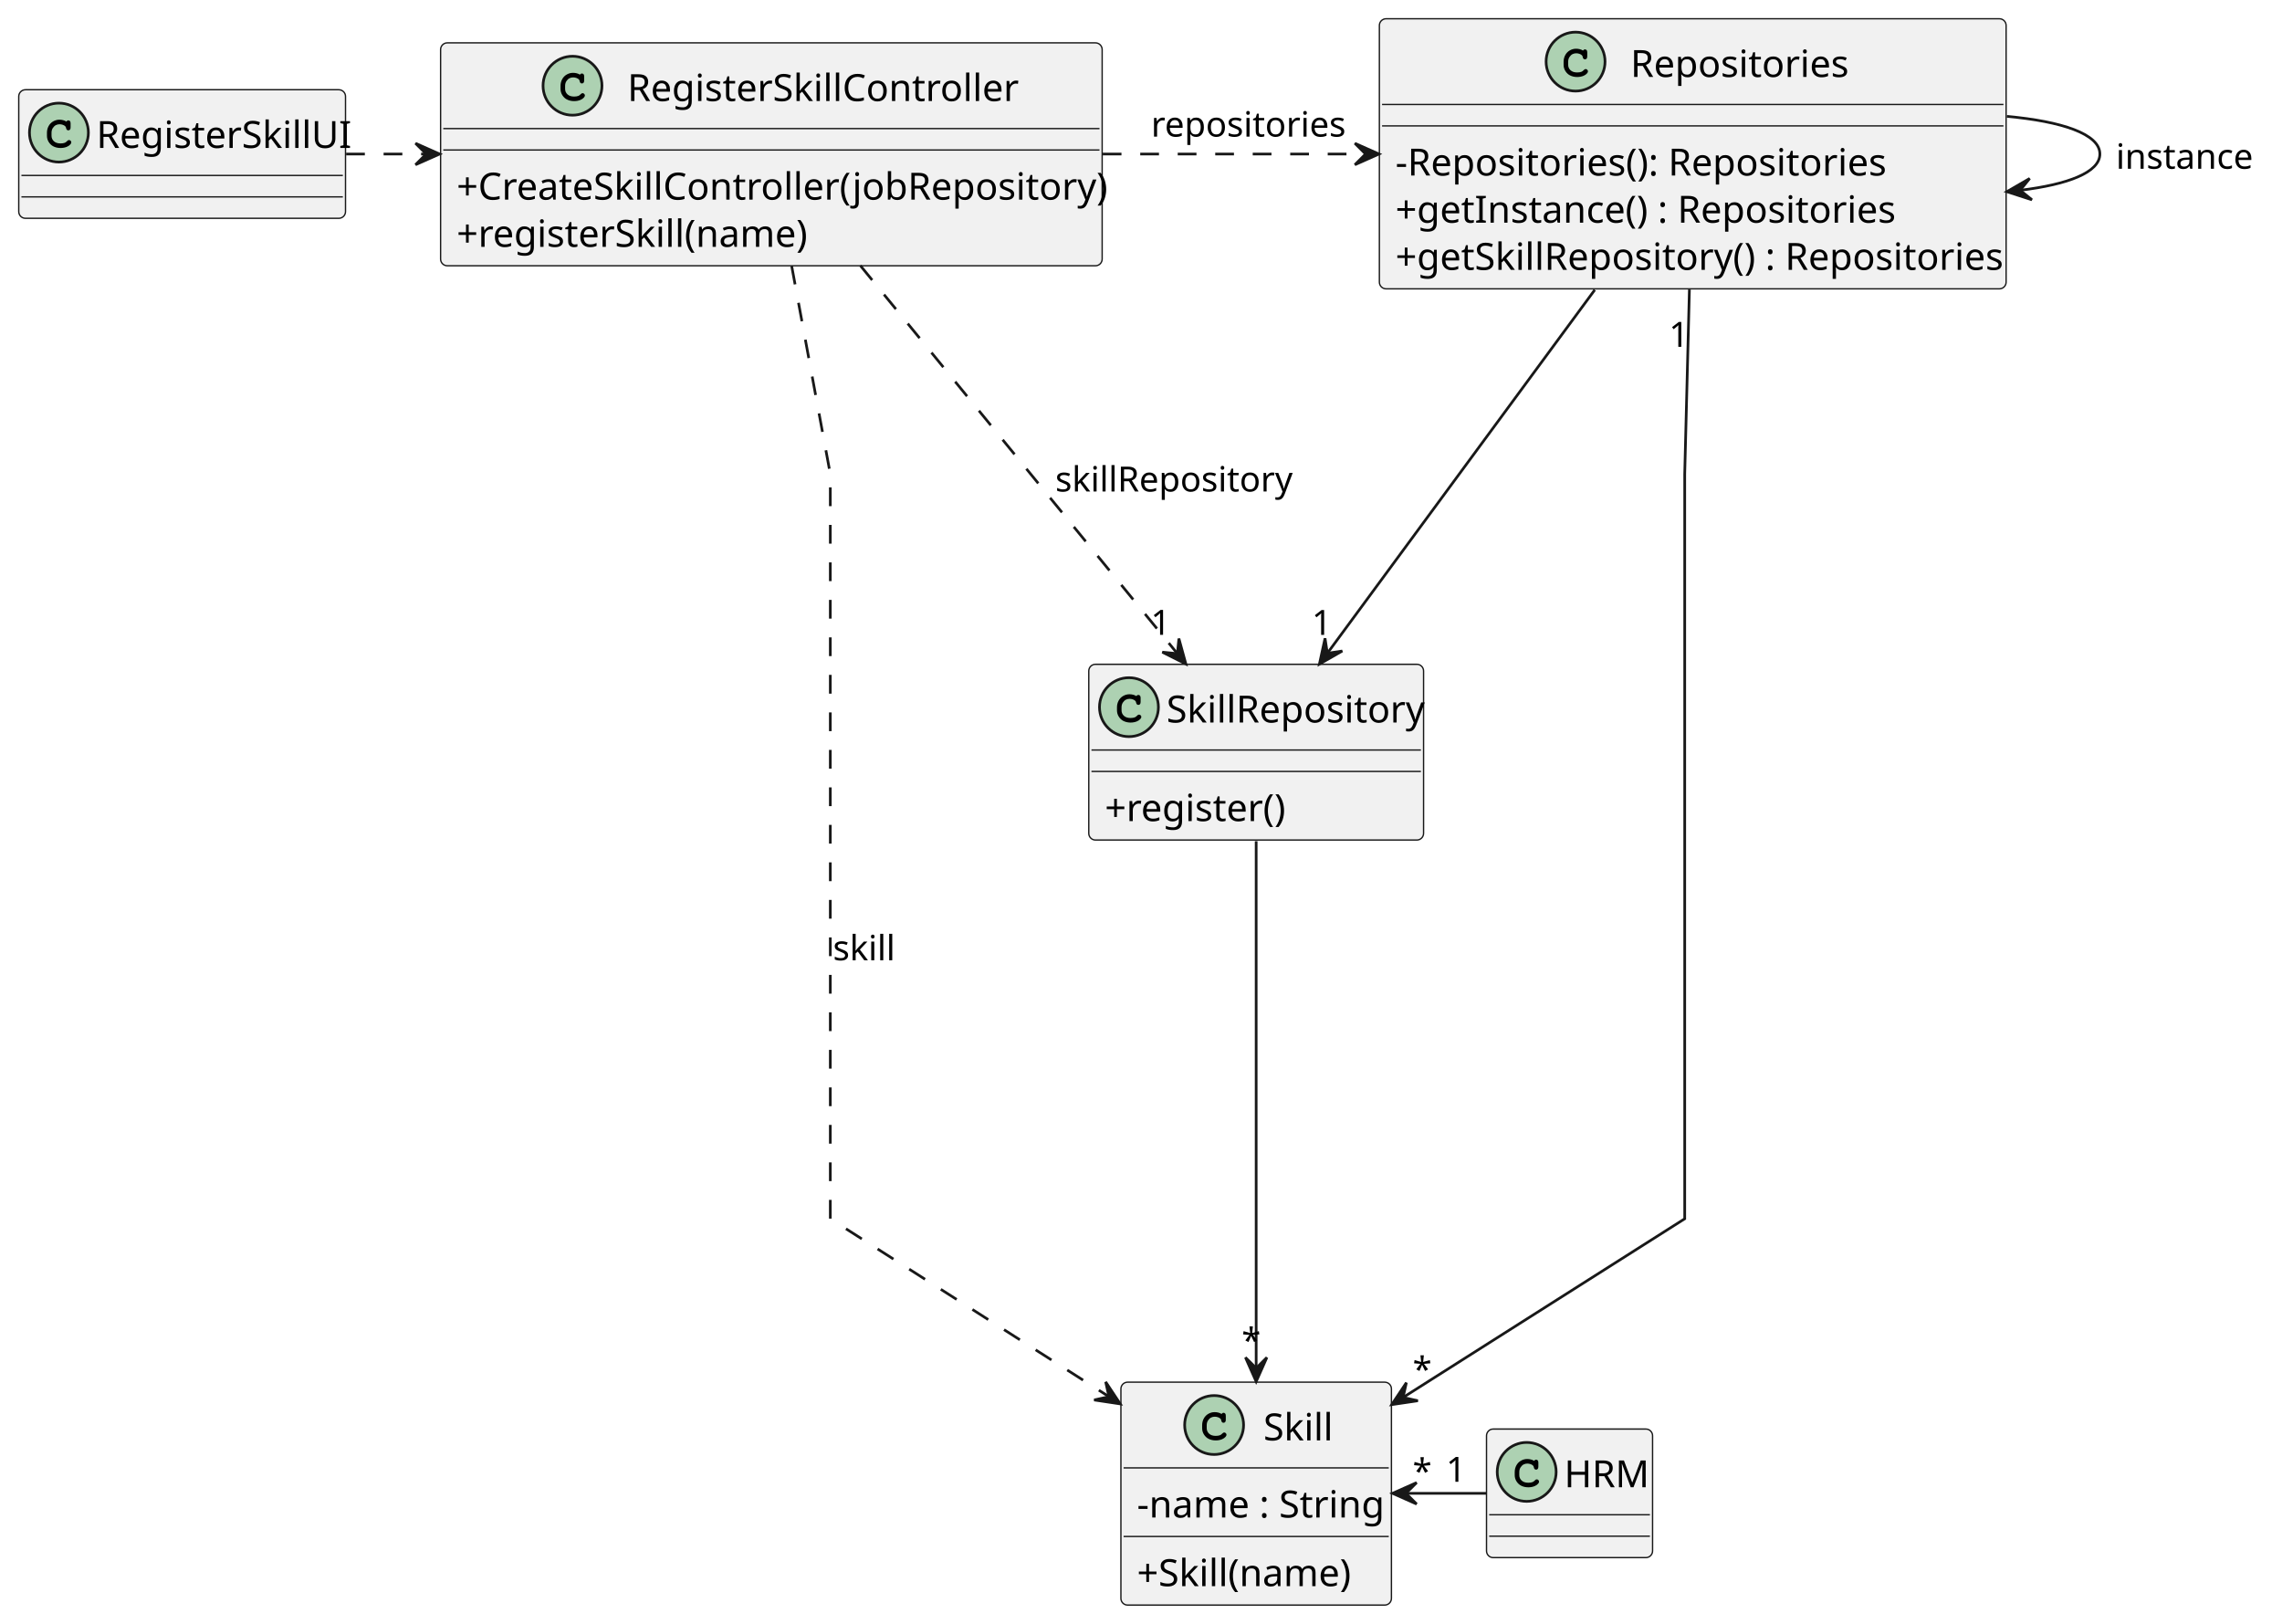
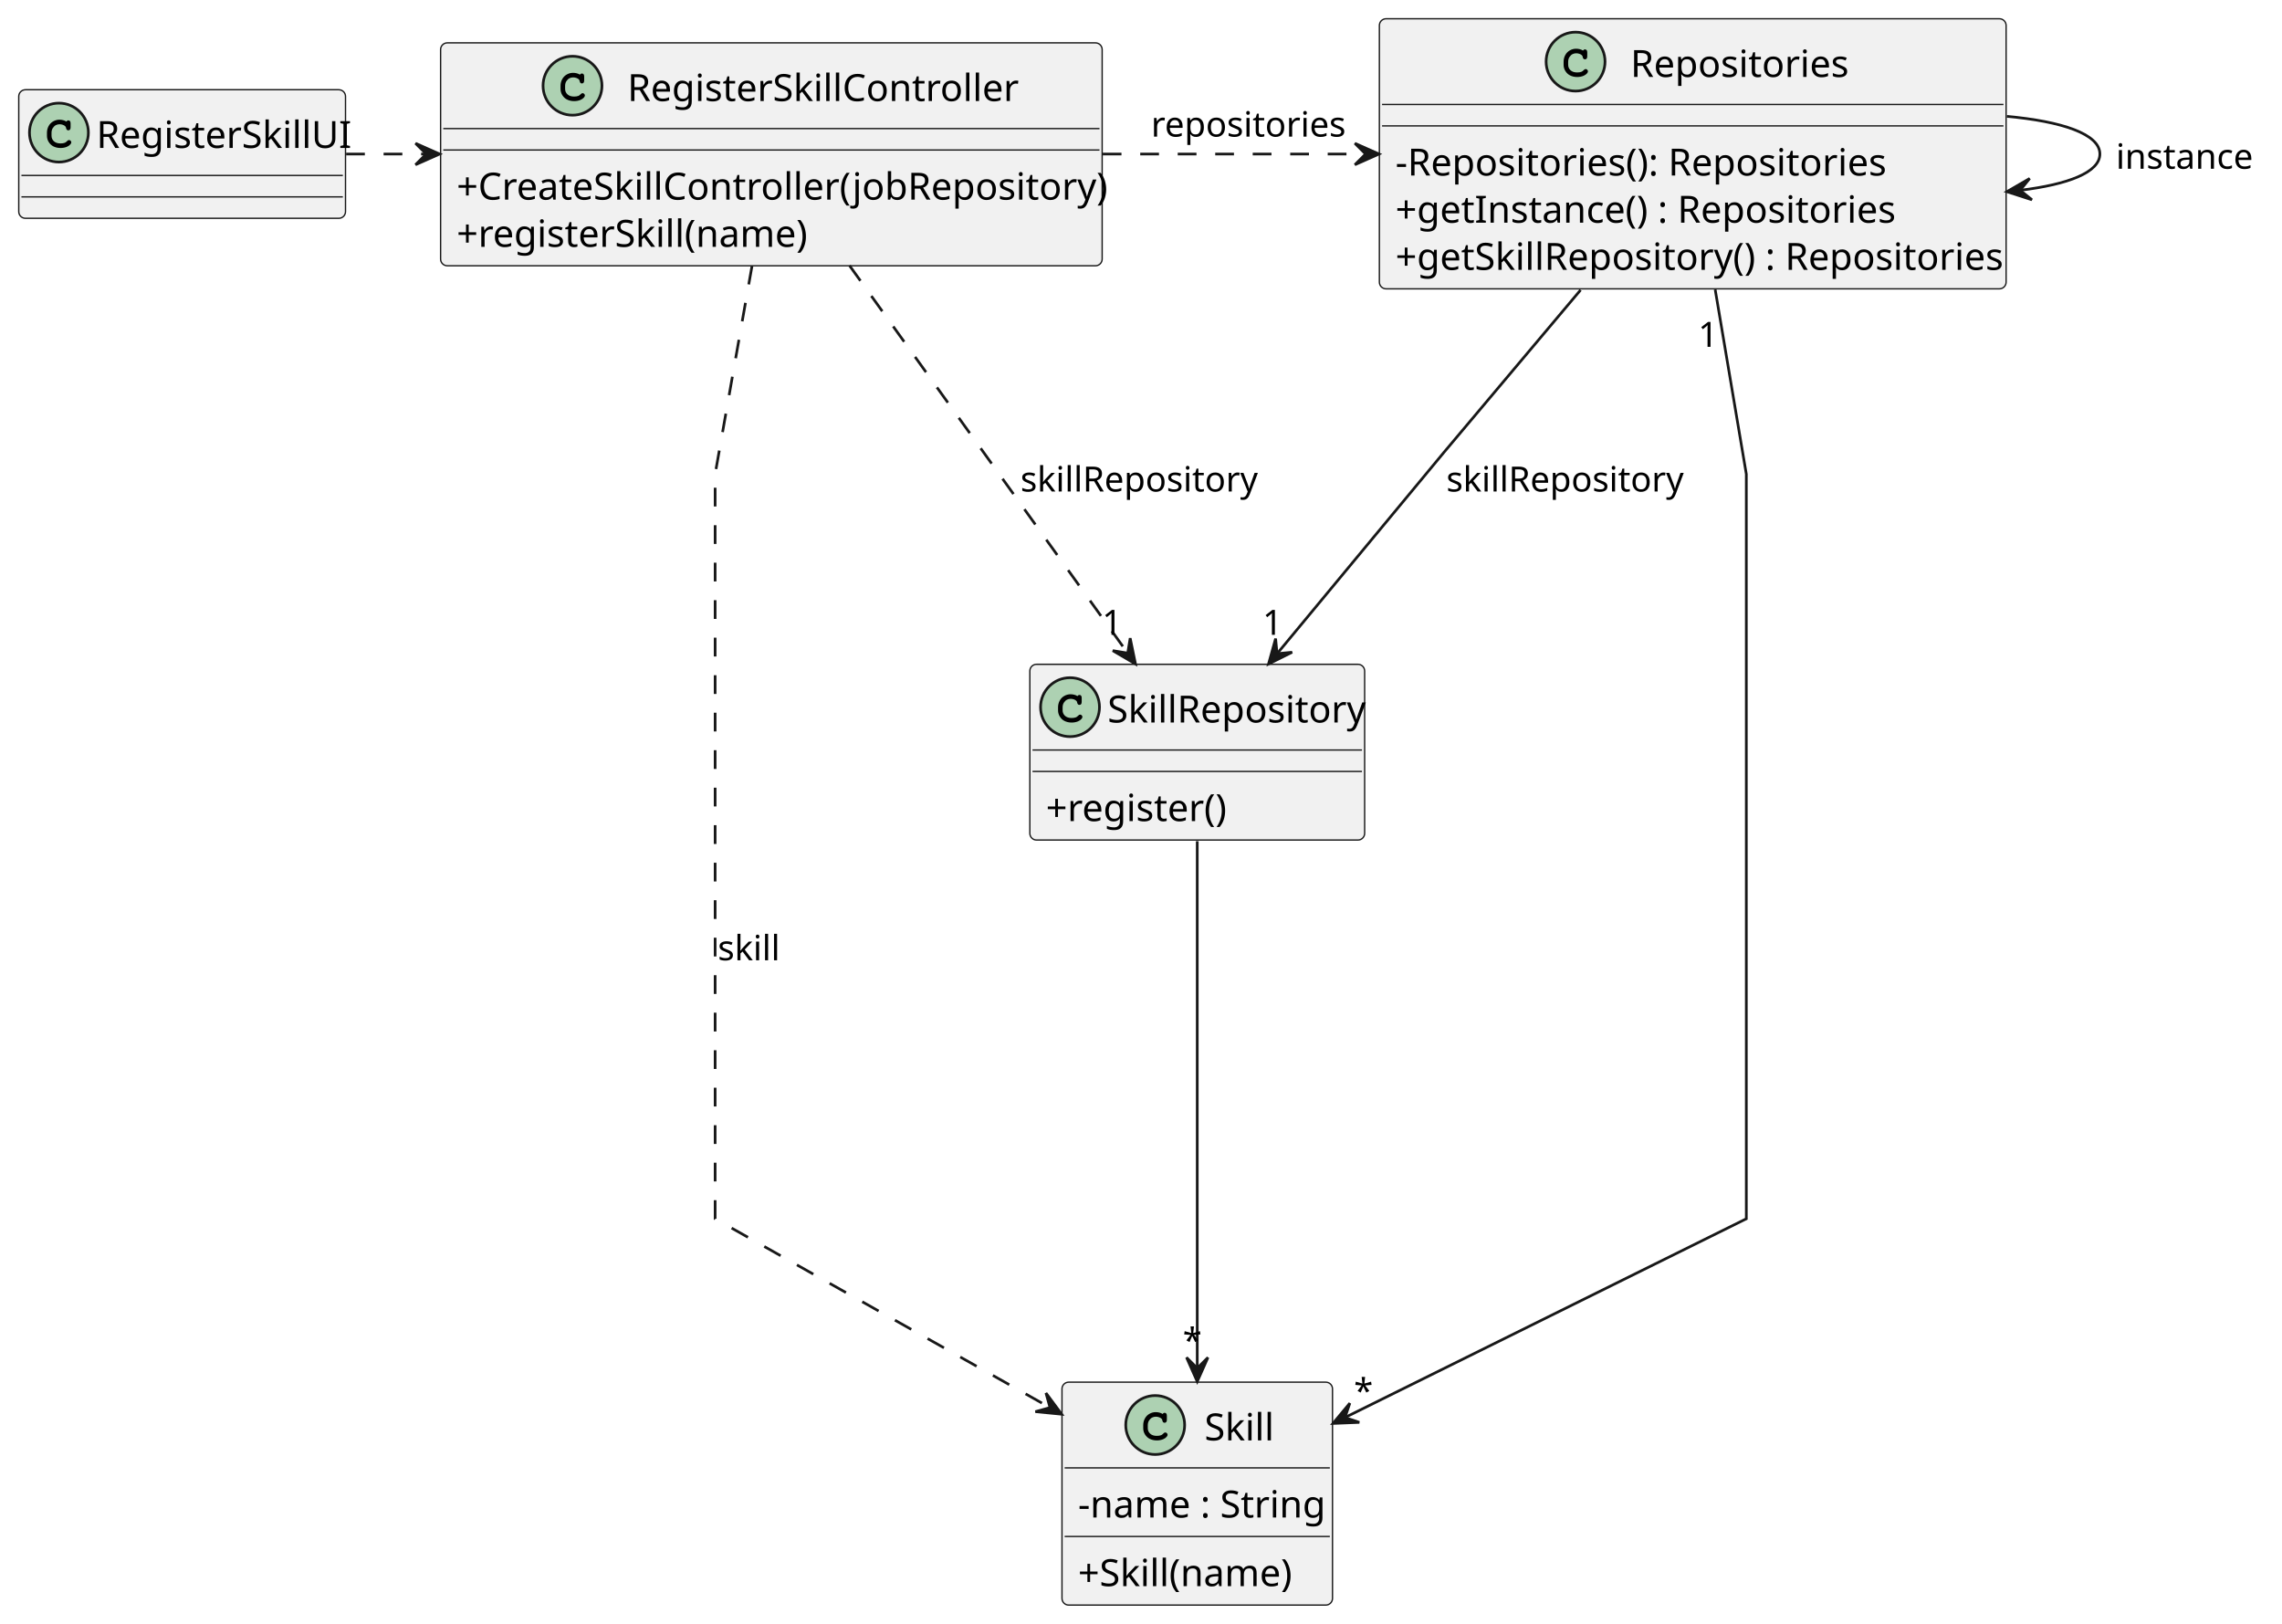
<svg xmlns="http://www.w3.org/2000/svg" contentStyleType="text/css" height="606px" preserveAspectRatio="none" style="width:852px;height:606px;background:#FFFFFF;" version="1.1" viewBox="0 0 852 606" width="852px" zoomAndPan="magnify">
  <defs />
  <g>
    <g id="elem_RegisterSkillUI">
      <rect codeLine="11" fill="#F1F1F1" height="48" id="RegisterSkillUI" rx="2.5" ry="2.5" style="stroke:#181818;stroke-width:0.5;" width="122" x="7" y="33.5" />
      <ellipse cx="22" cy="49.5" fill="#ADD1B2" rx="11" ry="11" style="stroke:#181818;stroke-width:1.0;" />
      <path d="M24.766,45.375 Q24.922,45.156 25.109,45.047 Q25.297,44.938 25.516,44.938 Q25.891,44.938 26.125,45.203 Q26.359,45.453 26.359,46.062 L26.359,47.516 Q26.359,48.125 26.125,48.391 Q25.891,48.656 25.516,48.656 Q25.172,48.656 24.969,48.453 Q24.766,48.266 24.656,47.75 Q24.609,47.391 24.422,47.203 Q24.094,46.828 23.484,46.609 Q22.875,46.391 22.25,46.391 Q21.484,46.391 20.844,46.719 Q20.219,47.047 19.719,47.797 Q19.234,48.547 19.234,49.578 L19.234,50.672 Q19.234,51.906 20.125,52.734 Q21.016,53.547 22.609,53.547 Q23.547,53.547 24.203,53.297 Q24.594,53.141 25.016,52.703 Q25.281,52.438 25.422,52.359 Q25.578,52.281 25.781,52.281 Q26.109,52.281 26.359,52.547 Q26.625,52.797 26.625,53.141 Q26.625,53.484 26.281,53.891 Q25.781,54.469 24.984,54.797 Q23.906,55.25 22.609,55.25 Q21.094,55.25 19.891,54.625 Q18.906,54.125 18.219,53.062 Q17.531,51.984 17.531,50.703 L17.531,49.547 Q17.531,48.219 18.141,47.078 Q18.766,45.922 19.859,45.312 Q20.953,44.688 22.188,44.688 Q22.922,44.688 23.562,44.859 Q24.219,45.016 24.766,45.375 Z " fill="#000000" />
      <text fill="#000000" font-family="sans-serif" font-size="14" lengthAdjust="spacing" textLength="90" x="36" y="55.228">RegisterSkillUI</text>
      <line style="stroke:#181818;stroke-width:0.5;" x1="8" x2="128" y1="65.5" y2="65.5" />
      <line style="stroke:#181818;stroke-width:0.5;" x1="8" x2="128" y1="73.5" y2="73.5" />
    </g>
    <g id="elem_RegisterSkillController">
      <rect codeLine="15" fill="#F1F1F1" height="83.219" id="RegisterSkillController" rx="2.5" ry="2.5" style="stroke:#181818;stroke-width:0.5;" width="247" x="164.5" y="16" />
      <ellipse cx="213.75" cy="32" fill="#ADD1B2" rx="11" ry="11" style="stroke:#181818;stroke-width:1.0;" />
      <path d="M216.516,27.875 Q216.672,27.656 216.859,27.547 Q217.047,27.438 217.266,27.438 Q217.641,27.438 217.875,27.703 Q218.109,27.953 218.109,28.562 L218.109,30.016 Q218.109,30.625 217.875,30.891 Q217.641,31.156 217.266,31.156 Q216.922,31.156 216.719,30.953 Q216.516,30.766 216.406,30.25 Q216.359,29.891 216.172,29.703 Q215.844,29.328 215.234,29.109 Q214.625,28.891 214,28.891 Q213.234,28.891 212.594,29.219 Q211.969,29.547 211.469,30.297 Q210.984,31.047 210.984,32.078 L210.984,33.172 Q210.984,34.406 211.875,35.234 Q212.766,36.047 214.359,36.047 Q215.297,36.047 215.953,35.797 Q216.344,35.641 216.766,35.203 Q217.031,34.938 217.172,34.859 Q217.328,34.781 217.531,34.781 Q217.859,34.781 218.109,35.047 Q218.375,35.297 218.375,35.641 Q218.375,35.984 218.031,36.391 Q217.531,36.969 216.734,37.297 Q215.656,37.75 214.359,37.75 Q212.844,37.75 211.641,37.125 Q210.656,36.625 209.969,35.562 Q209.281,34.484 209.281,33.203 L209.281,32.047 Q209.281,30.719 209.891,29.578 Q210.516,28.422 211.609,27.812 Q212.703,27.188 213.938,27.188 Q214.672,27.188 215.312,27.359 Q215.969,27.516 216.516,27.875 Z " fill="#000000" />
      <text fill="#000000" font-family="sans-serif" font-size="14" lengthAdjust="spacing" textLength="140" x="234.25" y="37.728">RegisterSkillController</text>
      <line style="stroke:#181818;stroke-width:0.5;" x1="165.5" x2="410.5" y1="48" y2="48" />
      <line style="stroke:#181818;stroke-width:0.5;" x1="165.5" x2="410.5" y1="56" y2="56" />
      <text fill="#000000" font-family="sans-serif" font-size="14" lengthAdjust="spacing" textLength="235" x="170.5" y="74.533">+CreateSkillController(jobRepository)</text>
      <text fill="#000000" font-family="sans-serif" font-size="14" lengthAdjust="spacing" textLength="126" x="170.5" y="92.143">+registerSkill(name)</text>
    </g>
    <g id="elem_Repositories">
      <rect codeLine="20" fill="#F1F1F1" height="100.828" id="Repositories" rx="2.5" ry="2.5" style="stroke:#181818;stroke-width:0.5;" width="234" x="515" y="7" />
      <ellipse cx="588.25" cy="23" fill="#ADD1B2" rx="11" ry="11" style="stroke:#181818;stroke-width:1.0;" />
      <path d="M591.016,18.875 Q591.172,18.656 591.359,18.547 Q591.547,18.438 591.766,18.438 Q592.141,18.438 592.375,18.703 Q592.609,18.953 592.609,19.562 L592.609,21.016 Q592.609,21.625 592.375,21.891 Q592.141,22.156 591.766,22.156 Q591.422,22.156 591.219,21.953 Q591.016,21.766 590.906,21.25 Q590.859,20.891 590.672,20.703 Q590.344,20.328 589.734,20.109 Q589.125,19.891 588.5,19.891 Q587.734,19.891 587.094,20.219 Q586.469,20.547 585.969,21.297 Q585.484,22.047 585.484,23.078 L585.484,24.172 Q585.484,25.406 586.375,26.234 Q587.266,27.047 588.859,27.047 Q589.797,27.047 590.453,26.797 Q590.844,26.641 591.266,26.203 Q591.531,25.938 591.672,25.859 Q591.828,25.781 592.031,25.781 Q592.359,25.781 592.609,26.047 Q592.875,26.297 592.875,26.641 Q592.875,26.984 592.531,27.391 Q592.031,27.969 591.234,28.297 Q590.156,28.75 588.859,28.75 Q587.344,28.75 586.141,28.125 Q585.156,27.625 584.469,26.562 Q583.781,25.484 583.781,24.203 L583.781,23.047 Q583.781,21.719 584.391,20.578 Q585.016,19.422 586.109,18.812 Q587.203,18.188 588.438,18.188 Q589.172,18.188 589.812,18.359 Q590.469,18.516 591.016,18.875 Z " fill="#000000" />
      <text fill="#000000" font-family="sans-serif" font-size="14" lengthAdjust="spacing" textLength="79" x="608.75" y="28.729">Repositories</text>
      <line style="stroke:#181818;stroke-width:0.5;" x1="516" x2="748" y1="39" y2="39" />
      <line style="stroke:#181818;stroke-width:0.5;" x1="516" x2="748" y1="47" y2="47" />
      <text fill="#000000" font-family="sans-serif" font-size="14" lengthAdjust="spacing" textLength="181" x="521" y="65.533">-Repositories(): Repositories</text>
      <text fill="#000000" font-family="sans-serif" font-size="14" lengthAdjust="spacing" textLength="182" x="521" y="83.143">+getInstance() : Repositories</text>
      <text fill="#000000" font-family="sans-serif" font-size="14" lengthAdjust="spacing" textLength="222" x="521" y="100.752">+getSkillRepository() : Repositories</text>
    </g>
    <g id="elem_SkillRepository">
-       <rect codeLine="27" fill="#F1F1F1" height="65.609" id="SkillRepository" rx="2.5" ry="2.5" style="stroke:#181818;stroke-width:0.5;" width="125" x="406.5" y="248" />
-       <ellipse cx="421.5" cy="264" fill="#ADD1B2" rx="11" ry="11" style="stroke:#181818;stroke-width:1.0;" />
-       <path d="M424.266,259.875 Q424.422,259.656 424.609,259.547 Q424.797,259.438 425.016,259.438 Q425.391,259.438 425.625,259.703 Q425.859,259.953 425.859,260.562 L425.859,262.016 Q425.859,262.625 425.625,262.891 Q425.391,263.156 425.016,263.156 Q424.672,263.156 424.469,262.953 Q424.266,262.766 424.156,262.25 Q424.109,261.891 423.922,261.703 Q423.594,261.328 422.984,261.109 Q422.375,260.891 421.75,260.891 Q420.984,260.891 420.344,261.219 Q419.719,261.547 419.219,262.297 Q418.734,263.047 418.734,264.078 L418.734,265.172 Q418.734,266.406 419.625,267.234 Q420.516,268.047 422.109,268.047 Q423.047,268.047 423.703,267.797 Q424.094,267.641 424.516,267.203 Q424.781,266.938 424.922,266.859 Q425.078,266.781 425.281,266.781 Q425.609,266.781 425.859,267.047 Q426.125,267.297 426.125,267.641 Q426.125,267.984 425.781,268.391 Q425.281,268.969 424.484,269.297 Q423.406,269.75 422.109,269.75 Q420.594,269.75 419.391,269.125 Q418.406,268.625 417.719,267.562 Q417.031,266.484 417.031,265.203 L417.031,264.047 Q417.031,262.719 417.641,261.578 Q418.266,260.422 419.359,259.812 Q420.453,259.188 421.688,259.188 Q422.422,259.188 423.062,259.359 Q423.719,259.516 424.266,259.875 Z " fill="#000000" />
-       <text fill="#000000" font-family="sans-serif" font-size="14" lengthAdjust="spacing" textLength="93" x="435.5" y="269.728">SkillRepository</text>
-       <line style="stroke:#181818;stroke-width:0.5;" x1="407.5" x2="530.5" y1="280" y2="280" />
-       <line style="stroke:#181818;stroke-width:0.5;" x1="407.5" x2="530.5" y1="288" y2="288" />
-       <text fill="#000000" font-family="sans-serif" font-size="14" lengthAdjust="spacing" textLength="66" x="412.5" y="306.533">+register()</text>
+       <rect codeLine="27" fill="#F1F1F1" height="65.609" id="SkillRepository" rx="2.5" ry="2.5" style="stroke:#181818;stroke-width:0.5;" width="125" x="384.5" y="248" />
+       <ellipse cx="399.5" cy="264" fill="#ADD1B2" rx="11" ry="11" style="stroke:#181818;stroke-width:1.0;" />
+       <path d="M402.266,259.875 Q402.422,259.656 402.609,259.547 Q402.797,259.438 403.016,259.438 Q403.391,259.438 403.625,259.703 Q403.859,259.953 403.859,260.562 L403.859,262.016 Q403.859,262.625 403.625,262.891 Q403.391,263.156 403.016,263.156 Q402.672,263.156 402.469,262.953 Q402.266,262.766 402.156,262.25 Q402.109,261.891 401.922,261.703 Q401.594,261.328 400.984,261.109 Q400.375,260.891 399.75,260.891 Q398.984,260.891 398.344,261.219 Q397.719,261.547 397.219,262.297 Q396.734,263.047 396.734,264.078 L396.734,265.172 Q396.734,266.406 397.625,267.234 Q398.516,268.047 400.109,268.047 Q401.047,268.047 401.703,267.797 Q402.094,267.641 402.516,267.203 Q402.781,266.938 402.922,266.859 Q403.078,266.781 403.281,266.781 Q403.609,266.781 403.859,267.047 Q404.125,267.297 404.125,267.641 Q404.125,267.984 403.781,268.391 Q403.281,268.969 402.484,269.297 Q401.406,269.75 400.109,269.75 Q398.594,269.75 397.391,269.125 Q396.406,268.625 395.719,267.562 Q395.031,266.484 395.031,265.203 L395.031,264.047 Q395.031,262.719 395.641,261.578 Q396.266,260.422 397.359,259.812 Q398.453,259.188 399.688,259.188 Q400.422,259.188 401.062,259.359 Q401.719,259.516 402.266,259.875 Z " fill="#000000" />
+       <text fill="#000000" font-family="sans-serif" font-size="14" lengthAdjust="spacing" textLength="93" x="413.5" y="269.728">SkillRepository</text>
+       <line style="stroke:#181818;stroke-width:0.5;" x1="385.5" x2="508.5" y1="280" y2="280" />
+       <line style="stroke:#181818;stroke-width:0.5;" x1="385.5" x2="508.5" y1="288" y2="288" />
+       <text fill="#000000" font-family="sans-serif" font-size="14" lengthAdjust="spacing" textLength="66" x="390.5" y="306.533">+register()</text>
    </g>
    <g id="elem_Skill">
-       <rect codeLine="31" fill="#F1F1F1" height="83.219" id="Skill" rx="2.5" ry="2.5" style="stroke:#181818;stroke-width:0.5;" width="101" x="418.5" y="516" />
-       <ellipse cx="453.3" cy="532" fill="#ADD1B2" rx="11" ry="11" style="stroke:#181818;stroke-width:1.0;" />
-       <path d="M456.066,527.875 Q456.222,527.656 456.409,527.547 Q456.597,527.438 456.816,527.438 Q457.191,527.438 457.425,527.703 Q457.659,527.953 457.659,528.562 L457.659,530.016 Q457.659,530.625 457.425,530.891 Q457.191,531.156 456.816,531.156 Q456.472,531.156 456.269,530.953 Q456.066,530.766 455.956,530.25 Q455.909,529.891 455.722,529.703 Q455.394,529.328 454.784,529.109 Q454.175,528.891 453.55,528.891 Q452.784,528.891 452.144,529.219 Q451.519,529.547 451.019,530.297 Q450.534,531.047 450.534,532.078 L450.534,533.172 Q450.534,534.406 451.425,535.234 Q452.316,536.047 453.909,536.047 Q454.847,536.047 455.503,535.797 Q455.894,535.641 456.316,535.203 Q456.581,534.938 456.722,534.859 Q456.878,534.781 457.081,534.781 Q457.409,534.781 457.659,535.047 Q457.925,535.297 457.925,535.641 Q457.925,535.984 457.581,536.391 Q457.081,536.969 456.284,537.297 Q455.206,537.75 453.909,537.75 Q452.394,537.75 451.191,537.125 Q450.206,536.625 449.519,535.562 Q448.831,534.484 448.831,533.203 L448.831,532.047 Q448.831,530.719 449.441,529.578 Q450.066,528.422 451.159,527.812 Q452.253,527.188 453.488,527.188 Q454.222,527.188 454.863,527.359 Q455.519,527.516 456.066,527.875 Z " fill="#000000" />
-       <text fill="#000000" font-family="sans-serif" font-size="14" lengthAdjust="spacing" textLength="25" x="471.7" y="537.729">Skill</text>
-       <line style="stroke:#181818;stroke-width:0.5;" x1="419.5" x2="518.5" y1="548" y2="548" />
-       <text fill="#000000" font-family="sans-serif" font-size="14" lengthAdjust="spacing" textLength="89" x="424.5" y="566.533">-name : String</text>
-       <line style="stroke:#181818;stroke-width:0.5;" x1="419.5" x2="518.5" y1="573.609" y2="573.609" />
-       <text fill="#000000" font-family="sans-serif" font-size="14" lengthAdjust="spacing" textLength="78" x="424.5" y="592.143">+Skill(name)</text>
-     </g>
-     <g id="elem_HRM">
-       <rect codeLine="36" fill="#F1F1F1" height="48" id="HRM" rx="2.5" ry="2.5" style="stroke:#181818;stroke-width:0.5;" width="62" x="555" y="533.5" />
-       <ellipse cx="570" cy="549.5" fill="#ADD1B2" rx="11" ry="11" style="stroke:#181818;stroke-width:1.0;" />
-       <path d="M572.766,545.375 Q572.922,545.156 573.109,545.047 Q573.297,544.938 573.516,544.938 Q573.891,544.938 574.125,545.203 Q574.359,545.453 574.359,546.062 L574.359,547.516 Q574.359,548.125 574.125,548.391 Q573.891,548.656 573.516,548.656 Q573.172,548.656 572.969,548.453 Q572.766,548.266 572.656,547.75 Q572.609,547.391 572.422,547.203 Q572.094,546.828 571.484,546.609 Q570.875,546.391 570.25,546.391 Q569.484,546.391 568.844,546.719 Q568.219,547.047 567.719,547.797 Q567.234,548.547 567.234,549.578 L567.234,550.672 Q567.234,551.906 568.125,552.734 Q569.016,553.547 570.609,553.547 Q571.547,553.547 572.203,553.297 Q572.594,553.141 573.016,552.703 Q573.281,552.438 573.422,552.359 Q573.578,552.281 573.781,552.281 Q574.109,552.281 574.359,552.547 Q574.625,552.797 574.625,553.141 Q574.625,553.484 574.281,553.891 Q573.781,554.469 572.984,554.797 Q571.906,555.25 570.609,555.25 Q569.094,555.25 567.891,554.625 Q566.906,554.125 566.219,553.062 Q565.531,551.984 565.531,550.703 L565.531,549.547 Q565.531,548.219 566.141,547.078 Q566.766,545.922 567.859,545.312 Q568.953,544.688 570.188,544.688 Q570.922,544.688 571.562,544.859 Q572.219,545.016 572.766,545.375 Z " fill="#000000" />
-       <text fill="#000000" font-family="sans-serif" font-size="14" lengthAdjust="spacing" textLength="30" x="584" y="555.229">HRM</text>
-       <line style="stroke:#181818;stroke-width:0.5;" x1="556" x2="616" y1="565.5" y2="565.5" />
-       <line style="stroke:#181818;stroke-width:0.5;" x1="556" x2="616" y1="573.5" y2="573.5" />
+       <rect codeLine="31" fill="#F1F1F1" height="83.219" id="Skill" rx="2.5" ry="2.5" style="stroke:#181818;stroke-width:0.5;" width="101" x="396.5" y="516" />
+       <ellipse cx="431.3" cy="532" fill="#ADD1B2" rx="11" ry="11" style="stroke:#181818;stroke-width:1.0;" />
+       <path d="M434.066,527.875 Q434.222,527.656 434.409,527.547 Q434.597,527.438 434.816,527.438 Q435.191,527.438 435.425,527.703 Q435.659,527.953 435.659,528.562 L435.659,530.016 Q435.659,530.625 435.425,530.891 Q435.191,531.156 434.816,531.156 Q434.472,531.156 434.269,530.953 Q434.066,530.766 433.956,530.25 Q433.909,529.891 433.722,529.703 Q433.394,529.328 432.784,529.109 Q432.175,528.891 431.55,528.891 Q430.784,528.891 430.144,529.219 Q429.519,529.547 429.019,530.297 Q428.534,531.047 428.534,532.078 L428.534,533.172 Q428.534,534.406 429.425,535.234 Q430.316,536.047 431.909,536.047 Q432.847,536.047 433.503,535.797 Q433.894,535.641 434.316,535.203 Q434.581,534.938 434.722,534.859 Q434.878,534.781 435.081,534.781 Q435.409,534.781 435.659,535.047 Q435.925,535.297 435.925,535.641 Q435.925,535.984 435.581,536.391 Q435.081,536.969 434.284,537.297 Q433.206,537.75 431.909,537.75 Q430.394,537.75 429.191,537.125 Q428.206,536.625 427.519,535.562 Q426.831,534.484 426.831,533.203 L426.831,532.047 Q426.831,530.719 427.441,529.578 Q428.066,528.422 429.159,527.812 Q430.253,527.188 431.488,527.188 Q432.222,527.188 432.863,527.359 Q433.519,527.516 434.066,527.875 Z " fill="#000000" />
+       <text fill="#000000" font-family="sans-serif" font-size="14" lengthAdjust="spacing" textLength="25" x="449.7" y="537.729">Skill</text>
+       <line style="stroke:#181818;stroke-width:0.5;" x1="397.5" x2="496.5" y1="548" y2="548" />
+       <text fill="#000000" font-family="sans-serif" font-size="14" lengthAdjust="spacing" textLength="89" x="402.5" y="566.533">-name : String</text>
+       <line style="stroke:#181818;stroke-width:0.5;" x1="397.5" x2="496.5" y1="573.609" y2="573.609" />
+       <text fill="#000000" font-family="sans-serif" font-size="14" lengthAdjust="spacing" textLength="78" x="402.5" y="592.143">+Skill(name)</text>
    </g>
    <g id="link_RegisterSkillUI_RegisterSkillController">
-       <path codeLine="39" d="M129.22,57.5 C136.46,57.5 141.33,57.5 141.33,57.5 C141.33,57.5 148.79,57.5 158.95,57.5 " fill="none" id="RegisterSkillUI-to-RegisterSkillController" style="stroke:#181818;stroke-width:1.0;stroke-dasharray:7.0,7.0;" />
+       <path codeLine="36" d="M129.22,57.5 C136.46,57.5 141.33,57.5 141.33,57.5 C141.33,57.5 148.79,57.5 158.95,57.5 " fill="none" id="RegisterSkillUI-to-RegisterSkillController" style="stroke:#181818;stroke-width:1.0;stroke-dasharray:7.0,7.0;" />
      <polygon fill="#181818" points="164.13,57.5,155.13,53.5,159.13,57.5,155.13,61.5,164.13,57.5" style="stroke:#181818;stroke-width:1.0;" />
    </g>
    <g id="link_RegisterSkillController_Repositories">
-       <path codeLine="40" d="M411.71,57.5 C443.61,57.5 477.93,57.5 509.76,57.5 " fill="none" id="RegisterSkillController-to-Repositories" style="stroke:#181818;stroke-width:1.0;stroke-dasharray:7.0,7.0;" />
+       <path codeLine="37" d="M411.71,57.5 C443.61,57.5 477.93,57.5 509.76,57.5 " fill="none" id="RegisterSkillController-to-Repositories" style="stroke:#181818;stroke-width:1.0;stroke-dasharray:7.0,7.0;" />
      <polygon fill="#181818" points="514.85,57.5,505.85,53.5,509.85,57.5,505.85,61.5,514.85,57.5" style="stroke:#181818;stroke-width:1.0;" />
      <text fill="#000000" font-family="sans-serif" font-size="13" lengthAdjust="spacing" textLength="67" x="429.75" y="50.995">repositories</text>
    </g>
    <g id="link_Repositories_SkillRepository">
-       <path codeLine="41" d="M595.42,108.21 C565.2,149.27 523.01,206.61 495.84,243.52 " fill="none" id="Repositories-to-SkillRepository" style="stroke:#181818;stroke-width:1.0;" />
-       <polygon fill="#181818" points="492.61,247.92,501.16,243.032,495.569,243.889,494.711,238.298,492.61,247.92" style="stroke:#181818;stroke-width:1.0;" />
-       <text fill="#000000" font-family="sans-serif" font-size="13" lengthAdjust="spacing" textLength="7" x="489.758" y="237.019">1</text>
+       <path codeLine="38" d="M590.13,108.25 C565.44,137.58 539,169 539,169 C539,169 503.71,211.58 476.84,244 " fill="none" id="Repositories-to-SkillRepository" style="stroke:#181818;stroke-width:1.0;" />
+       <polygon fill="#181818" points="473.61,247.89,482.425,243.498,476.794,244.035,476.257,238.404,473.61,247.89" style="stroke:#181818;stroke-width:1.0;" />
+       <text fill="#000000" font-family="sans-serif" font-size="13" lengthAdjust="spacing" textLength="85" x="540" y="183.495">skillRepository</text>
+       <text fill="#000000" font-family="sans-serif" font-size="13" lengthAdjust="spacing" textLength="7" x="471.376" y="236.983">1</text>
    </g>
    <g id="link_Repositories_Repositories">
-       <path codeLine="42" d="M749.27,43.44 C769.75,45.31 784,50 784,57.5 C784,64.36 772.09,68.86 754.4,71.02 " fill="none" id="Repositories-to-Repositories" style="stroke:#181818;stroke-width:1.0;" />
+       <path codeLine="39" d="M749.27,43.44 C769.75,45.31 784,50 784,57.5 C784,64.36 772.09,68.86 754.4,71.02 " fill="none" id="Repositories-to-Repositories" style="stroke:#181818;stroke-width:1.0;" />
      <polygon fill="#181818" points="749.27,71.56,758.643,74.586,754.242,71.031,757.797,66.631,749.27,71.56" style="stroke:#181818;stroke-width:1.0;" />
      <text fill="#000000" font-family="sans-serif" font-size="13" lengthAdjust="spacing" textLength="49" x="790" y="62.995">instance</text>
    </g>
    <g id="link_Repositories_Skill">
-       <path codeLine="43" d="M630.75,108.07 C629.92,140.54 629,177 629,177 C629,177 629,177 629,455 C629,455 570.35,492.21 524.06,521.57 " fill="none" id="Repositories-to-Skill" style="stroke:#181818;stroke-width:1.0;" />
-       <polygon fill="#181818" points="519.62,524.38,529.363,522.94,523.843,521.703,525.08,516.183,519.62,524.38" style="stroke:#181818;stroke-width:1.0;" />
-       <text fill="#000000" font-family="sans-serif" font-size="13" lengthAdjust="spacing" textLength="7" x="623.112" y="129.471">1</text>
-       <text fill="#000000" font-family="sans-serif" font-size="13" lengthAdjust="spacing" textLength="5" x="527.422" y="515.845">*</text>
+       <path codeLine="40" d="M640.37,108.07 C645.85,140.54 652,177 652,177 C652,177 652,177 652,455 C652,455 563.07,499.03 502.36,529.09 " fill="none" id="Repositories-to-Skill" style="stroke:#181818;stroke-width:1.0;" />
+       <polygon fill="#181818" points="497.67,531.41,507.511,531.013,502.154,529.197,503.97,523.84,497.67,531.41" style="stroke:#181818;stroke-width:1.0;" />
+       <text fill="#000000" font-family="sans-serif" font-size="13" lengthAdjust="spacing" textLength="7" x="634.024" y="129.471">1</text>
+       <text fill="#000000" font-family="sans-serif" font-size="13" lengthAdjust="spacing" textLength="5" x="505.479" y="523.908">*</text>
    </g>
    <g id="link_SkillRepository_Skill">
-       <path codeLine="45" d="M469,314.03 C469,362.53 469,454.84 469,510.51 " fill="none" id="SkillRepository-to-Skill" style="stroke:#181818;stroke-width:1.0;" />
-       <polygon fill="#181818" points="469,515.78,473,506.78,469,510.78,465,506.78,469,515.78" style="stroke:#181818;stroke-width:1.0;" />
-       <text fill="#000000" font-family="sans-serif" font-size="13" lengthAdjust="spacing" textLength="5" x="463.586" y="505.051">*</text>
-     </g>
-     <g id="link_Skill_HRM">
-       <path codeLine="46" d="M524.94,557.5 C535.47,557.5 547,557.5 547,557.5 C547,557.5 550.26,557.5 554.89,557.5 " fill="none" id="Skill-backto-HRM" style="stroke:#181818;stroke-width:1.0;" />
-       <polygon fill="#181818" points="519.91,557.5,528.91,561.5,524.91,557.5,528.91,553.5,519.91,557.5" style="stroke:#181818;stroke-width:1.0;" />
-       <text fill="#000000" font-family="sans-serif" font-size="13" lengthAdjust="spacing" textLength="5" x="527.421" y="553.88">*</text>
-       <text fill="#000000" font-family="sans-serif" font-size="13" lengthAdjust="spacing" textLength="7" x="539.886" y="553.186">1</text>
+       <path codeLine="42" d="M447,314.03 C447,362.53 447,454.84 447,510.51 " fill="none" id="SkillRepository-to-Skill" style="stroke:#181818;stroke-width:1.0;" />
+       <polygon fill="#181818" points="447,515.78,451,506.78,447,510.78,443,506.78,447,515.78" style="stroke:#181818;stroke-width:1.0;" />
+       <text fill="#000000" font-family="sans-serif" font-size="13" lengthAdjust="spacing" textLength="5" x="441.586" y="505.051">*</text>
    </g>
    <g id="link_RegisterSkillController_Skill">
-       <path codeLine="47" d="M295.57,99.28 C301.93,133.56 310,177 310,177 C310,177 310,177 310,455 C310,455 367.92,491.98 413.85,521.29 " fill="none" id="RegisterSkillController-to-Skill" style="stroke:#181818;stroke-width:1.0;stroke-dasharray:7.0,7.0;" />
-       <polygon fill="#181818" points="418.25,524.11,412.81,515.9,414.034,521.423,408.51,522.646,418.25,524.11" style="stroke:#181818;stroke-width:1.0;" />
-       <text fill="#000000" font-family="sans-serif" font-size="13" lengthAdjust="spacing" textLength="23" x="311" y="358.495">skill</text>
+       <path codeLine="43" d="M280.77,99.28 C274.7,133.56 267,177 267,177 C267,177 267,177 267,455 C267,455 339.03,495.62 391.96,525.47 " fill="none" id="RegisterSkillController-to-Skill" style="stroke:#181818;stroke-width:1.0;stroke-dasharray:7.0,7.0;" />
+       <polygon fill="#181818" points="396.38,527.96,390.517,520.047,392.028,525.498,386.577,527.01,396.38,527.96" style="stroke:#181818;stroke-width:1.0;" />
+       <text fill="#000000" font-family="sans-serif" font-size="13" lengthAdjust="spacing" textLength="23" x="268" y="358.495">skill</text>
    </g>
    <g id="link_RegisterSkillController_SkillRepository">
-       <path codeLine="48" d="M321.2,99.13 C354.97,140.46 406.84,203.93 439.29,243.65 " fill="none" id="RegisterSkillController-to-SkillRepository" style="stroke:#181818;stroke-width:1.0;stroke-dasharray:7.0,7.0;" />
-       <polygon fill="#181818" points="442.76,247.89,440.151,238.393,439.591,244.022,433.962,243.463,442.76,247.89" style="stroke:#181818;stroke-width:1.0;" />
-       <text fill="#000000" font-family="sans-serif" font-size="13" lengthAdjust="spacing" textLength="85" x="394" y="183.495">skillRepository</text>
-       <text fill="#000000" font-family="sans-serif" font-size="13" lengthAdjust="spacing" textLength="7" x="429.626" y="236.983">1</text>
+       <path codeLine="44" d="M317.16,99.13 C346.83,140.46 392.39,203.93 420.9,243.65 " fill="none" id="RegisterSkillController-to-SkillRepository" style="stroke:#181818;stroke-width:1.0;stroke-dasharray:7.0,7.0;" />
+       <polygon fill="#181818" points="423.95,247.89,421.964,238.243,421.04,243.824,415.459,242.9,423.95,247.89" style="stroke:#181818;stroke-width:1.0;" />
+       <text fill="#000000" font-family="sans-serif" font-size="13" lengthAdjust="spacing" textLength="85" x="381" y="183.495">skillRepository</text>
+       <text fill="#000000" font-family="sans-serif" font-size="13" lengthAdjust="spacing" textLength="7" x="411.474" y="236.983">1</text>
    </g>
  </g>
</svg>
